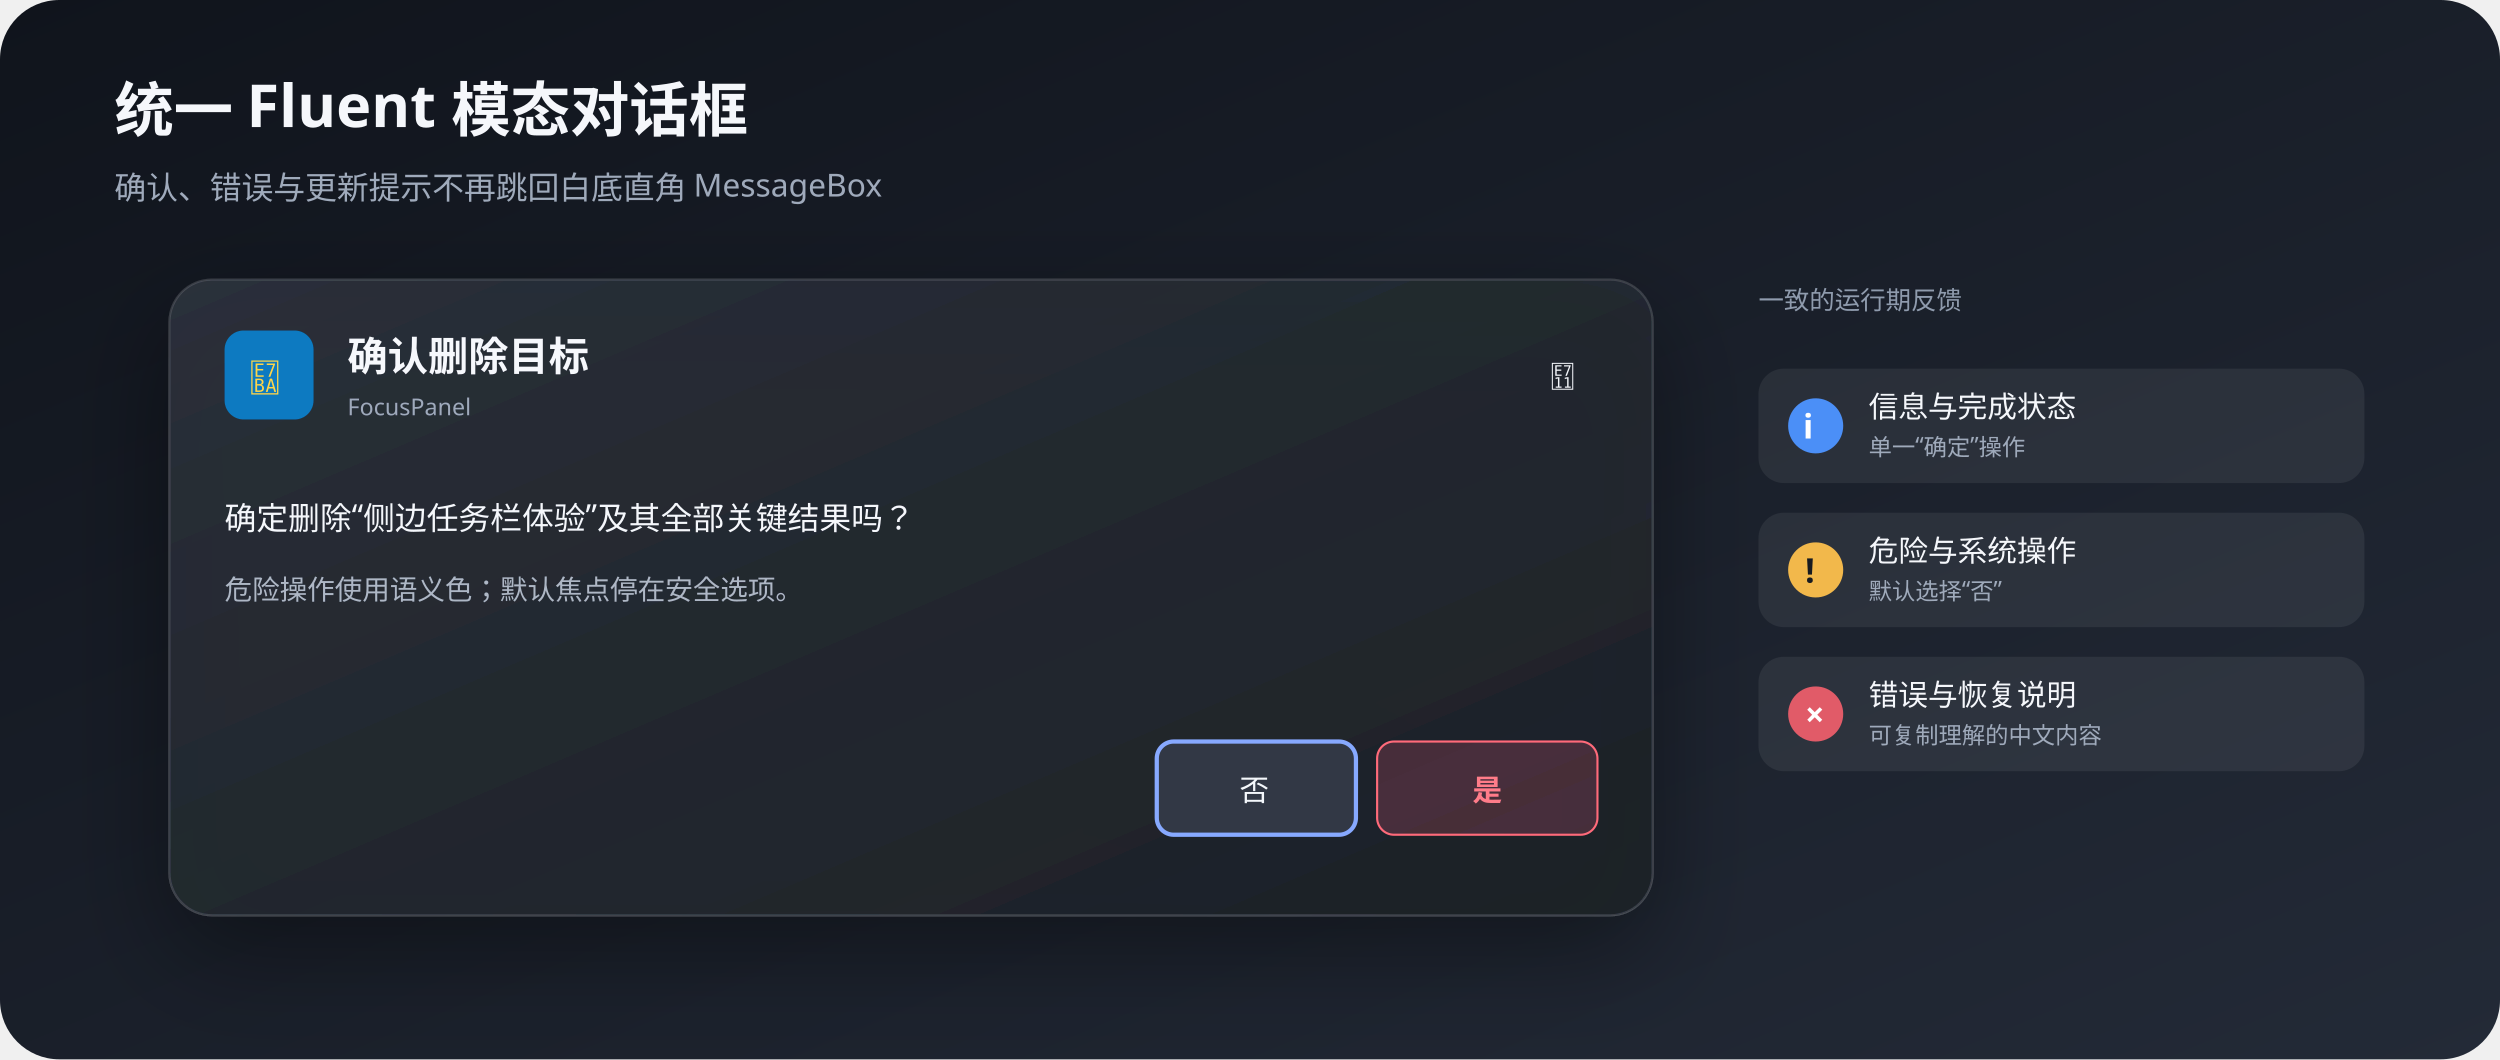
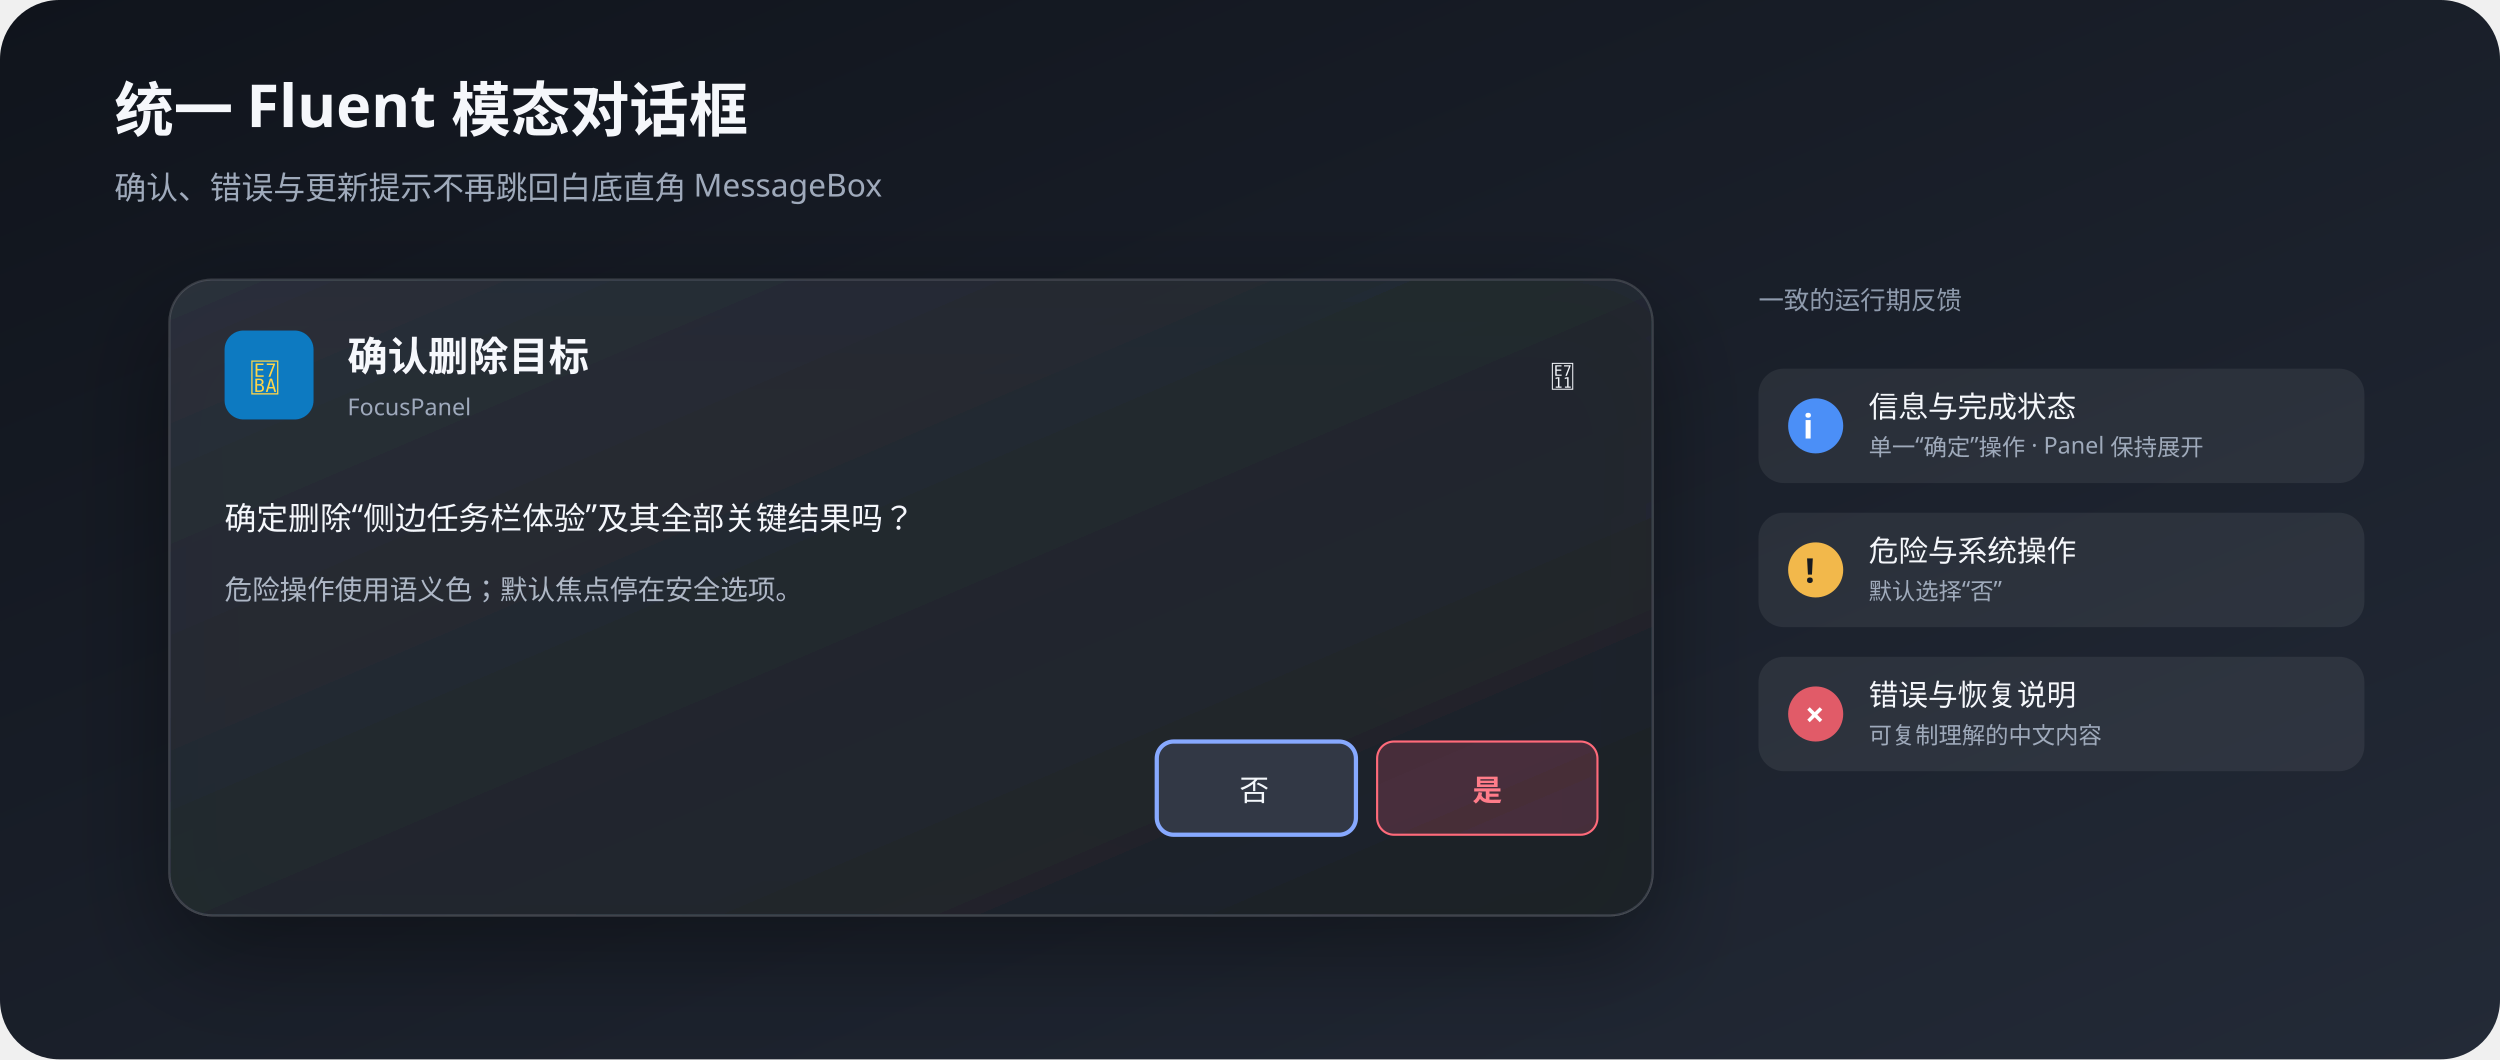
<svg xmlns="http://www.w3.org/2000/svg" width="1180" height="500" viewBox="0 0 1180 500">
  <defs>
    <linearGradient id="bg" x1="0" y1="0" x2="1" y2="1">
      <stop offset="0" stop-color="#10141c" />
      <stop offset="1" stop-color="#232a37" />
    </linearGradient>
    <linearGradient id="glass" x1="0" y1="0" x2="1" y2="1">
      <stop offset="0" stop-color="#2a303b" stop-opacity=".96" />
      <stop offset="1" stop-color="#1c212a" stop-opacity=".9" />
    </linearGradient>
    <filter id="shadow" x="-20%" y="-30%" width="140%" height="160%">
      <feDropShadow dx="0" dy="18" stdDeviation="24" flood-color="#000" flood-opacity=".42" />
    </filter>
  </defs>
  <rect width="1180" height="500" rx="28" fill="url(#bg)" />
  <text x="54" y="62" fill="#f5f7fb" font-family="Segoe UI Variable Display,Segoe UI" font-size="28" font-weight="600">统一 Fluent 模态对话框</text>
  <text x="54" y="94" fill="#9faabb" font-family="Segoe UI Variable Text,Segoe UI" font-size="15">确认、错误与更新提示不再跳回白底直角 MessageBox</text>
  <g transform="translate(80 132)" filter="url(#shadow)">
    <rect width="700" height="300" rx="20" fill="url(#glass)" stroke="#fff" stroke-opacity=".13" />
    <g transform="translate(26 24)">
      <rect width="42" height="42" rx="9" fill="#087ac1" />
      <text x="12" y="29" fill="#ffd54a" font-family="Segoe Fluent Icons" font-size="19"></text>
      <text x="58" y="19" fill="#f6f8fc" font-family="Segoe UI Variable Display,Segoe UI" font-size="19" font-weight="600">确认删除目标</text>
      <text x="58" y="40" fill="#9faabb" font-family="Segoe UI Variable Text,Segoe UI" font-size="11">FocusPanel</text>
      <text x="626" y="27" fill="#f6f8fc" font-family="Segoe Fluent Icons" font-size="15"></text>
    </g>
    <text x="26" y="118" fill="#f5f7fb" font-family="Segoe UI Variable Text,Segoe UI" font-size="15">确定删除“侧边任务栏体验”及其全部关键结果吗？</text>
    <text x="26" y="151" fill="#aeb7c5" font-family="Segoe UI Variable Text,Segoe UI" font-size="13">危险操作使用语义色；默认焦点停在安全选项。</text>
    <g transform="translate(466 218)">
      <rect width="94" height="44" rx="8" fill="#303744" stroke="#87a9ff" stroke-width="2" />
      <text x="39" y="28" fill="#f4f7fb" font-family="Segoe UI Variable Text,Segoe UI" font-size="14">否</text>
      <rect x="104" width="104" height="44" rx="8" fill="#ff6b7a" fill-opacity=".18" stroke="#ff6b7a" />
      <text x="149" y="28" fill="#ff7b89" font-family="Segoe UI Variable Text,Segoe UI" font-size="14" font-weight="600">是</text>
    </g>
  </g>
  <g transform="translate(830 146)">
    <text x="0" y="0" fill="#8f9bad" font-family="Segoe UI Variable Text,Segoe UI" font-size="12">一致的运行期反馈</text>
    <g transform="translate(0 28)">
      <rect width="286" height="54" rx="12" fill="#ffffff" fill-opacity=".07" />
      <circle cx="27" cy="27" r="13" fill="#4b8ff7" />
      <text x="21" y="33" fill="#fff" font-family="Segoe UI" font-size="16" font-weight="700">i</text>
      <text x="52" y="23" fill="#f5f7fb" font-family="Segoe UI Variable Text,Segoe UI" font-size="14">信息与完成状态</text>
-       <text x="52" y="41" fill="#9faabb" font-family="Segoe UI Variable Text,Segoe UI" font-size="11">单一“确定”操作</text>
+       <text x="52" y="41" fill="#9faabb" font-family="Segoe UI Variable Text,Segoe UI" font-size="11">单一“确定”操作 · Panel 保持展开</text>
    </g>
    <g transform="translate(0 96)">
      <rect width="286" height="54" rx="12" fill="#ffffff" fill-opacity=".07" />
      <circle cx="27" cy="27" r="13" fill="#f2b84b" />
      <text x="22" y="33" fill="#171a20" font-family="Segoe UI" font-size="16" font-weight="700">!</text>
      <text x="52" y="23" fill="#f5f7fb" font-family="Segoe UI Variable Text,Segoe UI" font-size="14">危险与系统操作</text>
      <text x="52" y="41" fill="#9faabb" font-family="Segoe UI Variable Text,Segoe UI" font-size="11">默认选择“否”</text>
    </g>
    <g transform="translate(0 164)">
      <rect width="286" height="54" rx="12" fill="#ffffff" fill-opacity=".07" />
      <circle cx="27" cy="27" r="13" fill="#e15b68" />
      <text x="22" y="33" fill="#fff" font-family="Segoe UI" font-size="16" font-weight="700">×</text>
      <text x="52" y="23" fill="#f5f7fb" font-family="Segoe UI Variable Text,Segoe UI" font-size="14">错误与恢复说明</text>
      <text x="52" y="41" fill="#9faabb" font-family="Segoe UI Variable Text,Segoe UI" font-size="11">可复制理解的中文内容</text>
    </g>
  </g>
</svg>
